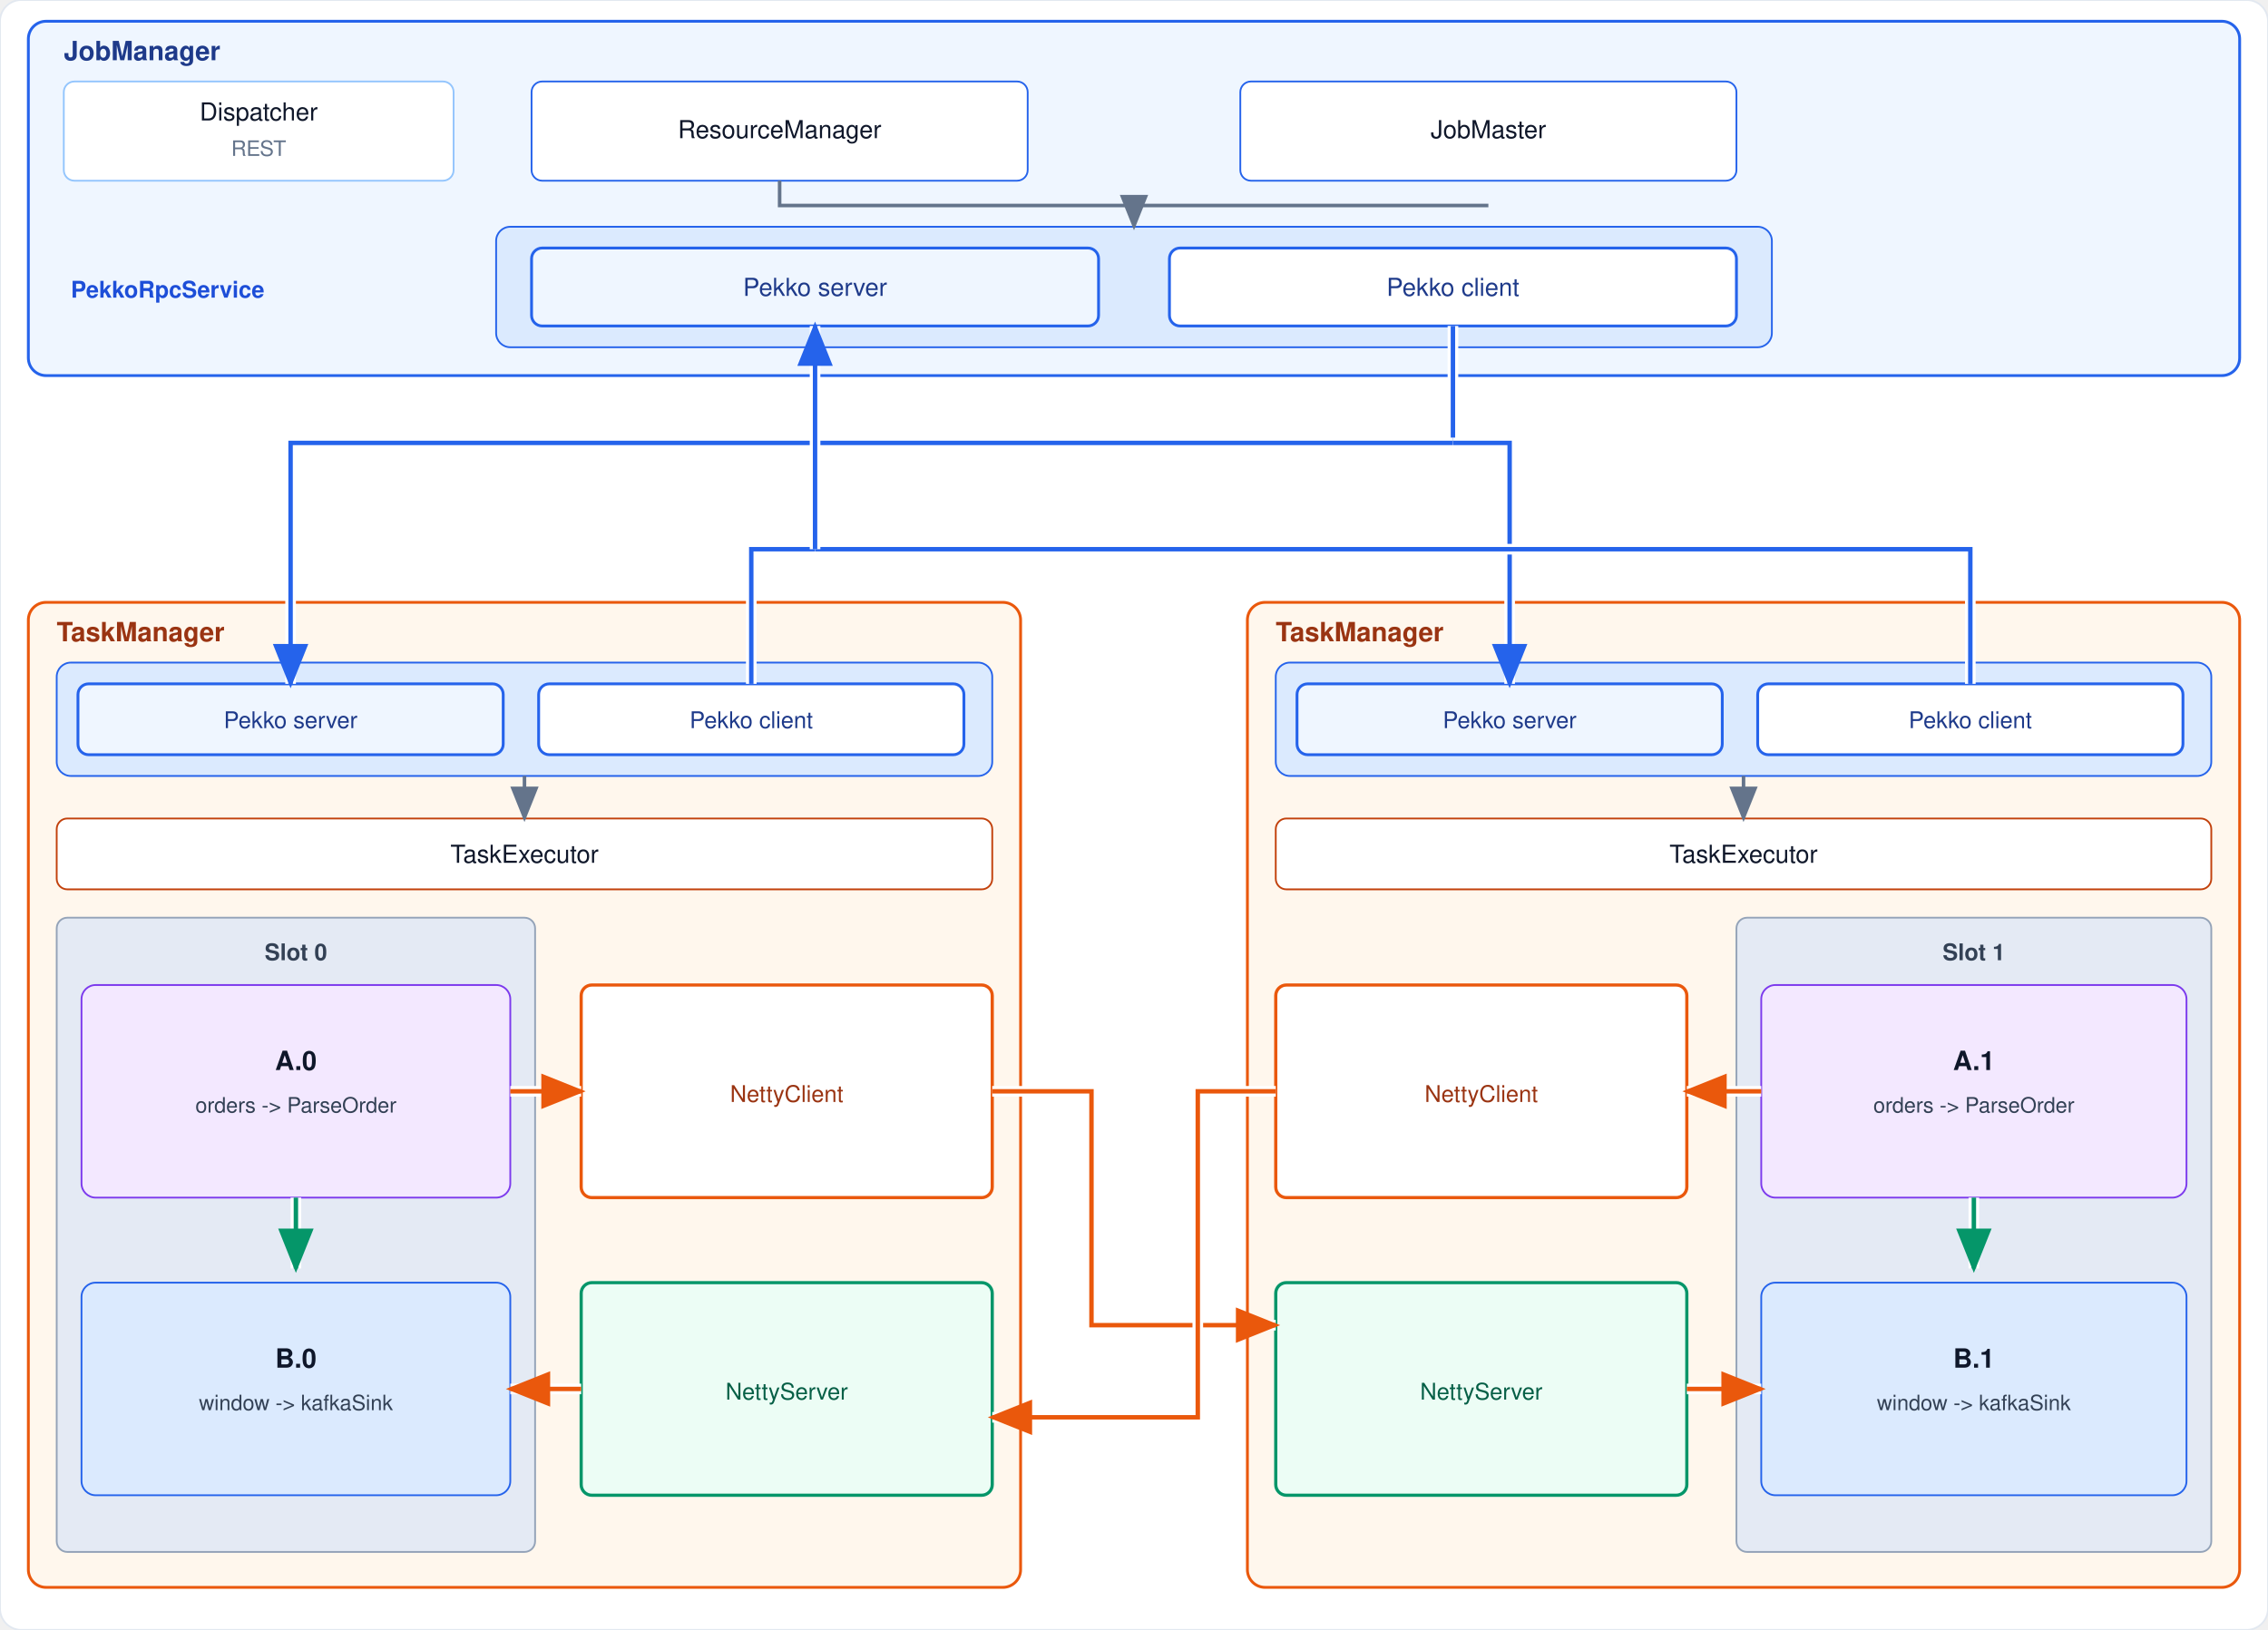
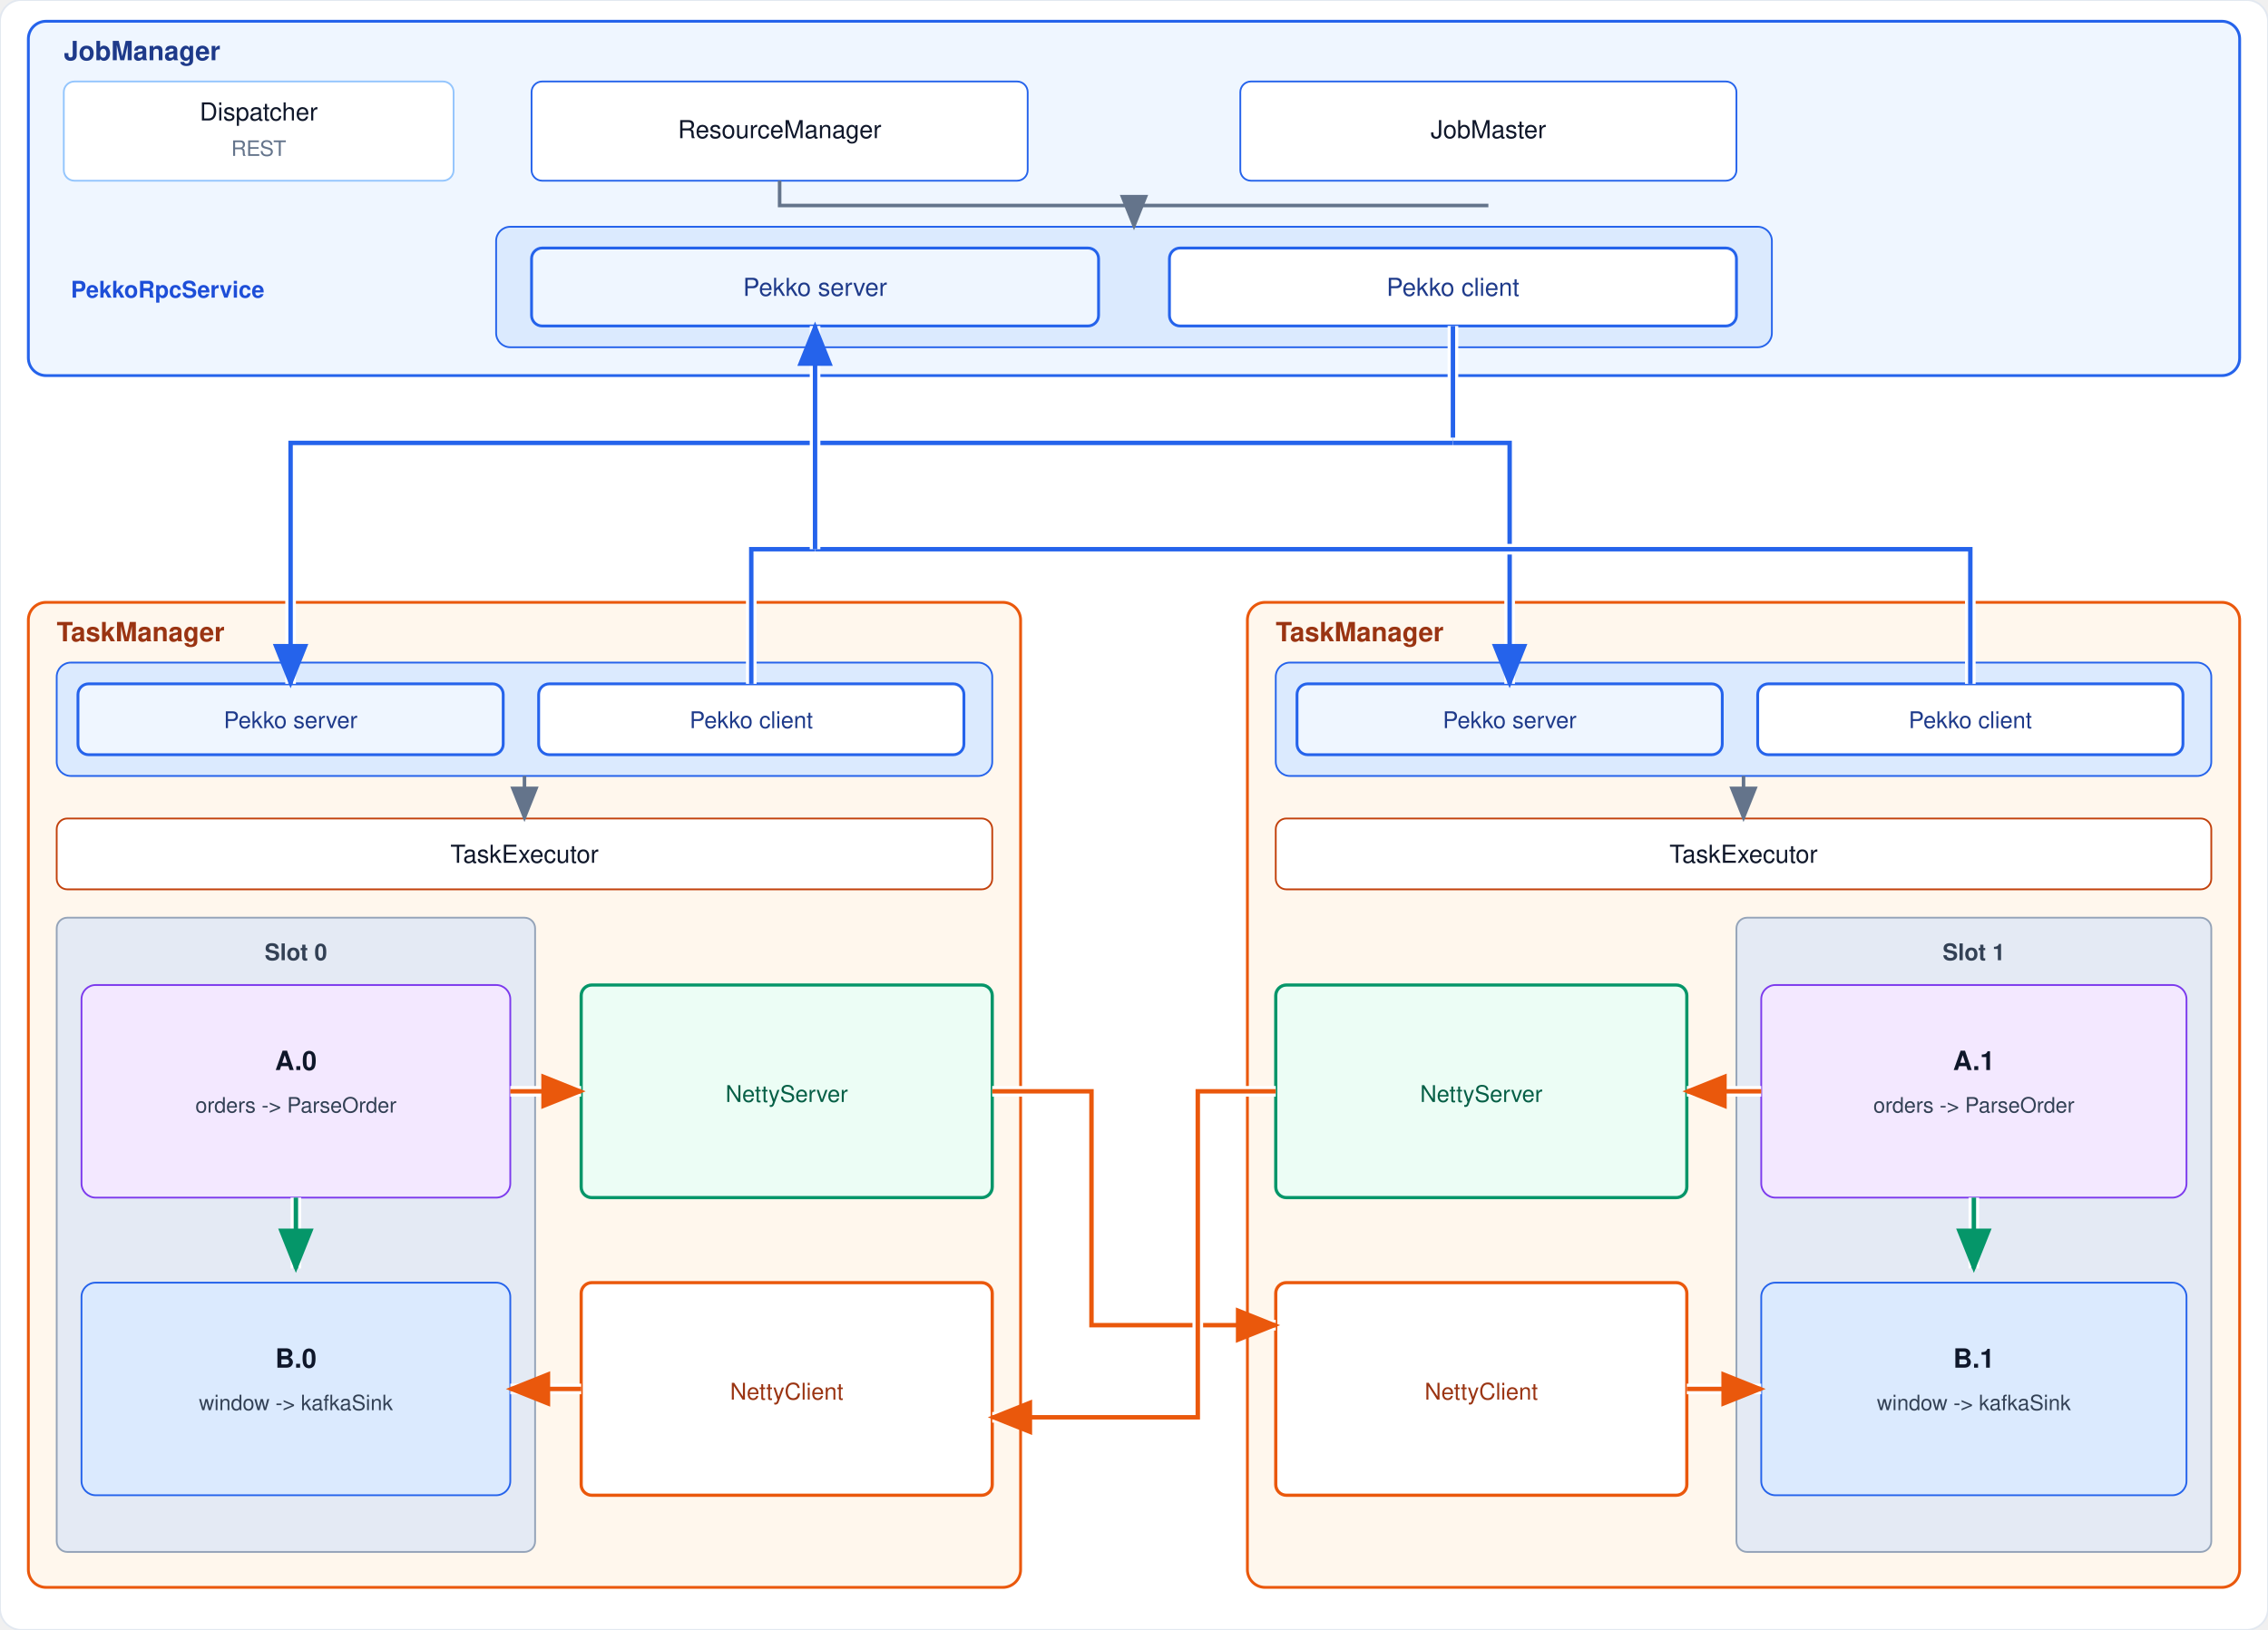
- <svg xmlns="http://www.w3.org/2000/svg" width="1280" height="920" viewBox="0 0 1280 920" role="img" aria-label="Orders-per-minute. ResourceManager and JobMaster join PekkoRpcService. Pekko client connects to the other process Pekko server. That server then reaches TaskExecutor. Shuffle records use NettyClient and NettyServer.">
+ <svg xmlns="http://www.w3.org/2000/svg" width="1280" height="920" viewBox="0 0 1280 920" role="img" aria-label="Orders-per-minute. ResourceManager and JobMaster join PekkoRpcService. Pekko client connects to the other process Pekko server. That server then reaches TaskExecutor. Shuffle records leave the producer's NettyServer and arrive at the consumer's NettyClient.">
  <defs>
    <marker id="rpc" markerWidth="10" markerHeight="8" refX="9" refY="4" orient="auto">
      <path d="M0,0 L10,4 L0,8 Z" fill="#2563eb" />
    </marker>
    <marker id="data" markerWidth="10" markerHeight="8" refX="9" refY="4" orient="auto">
      <path d="M0,0 L10,4 L0,8 Z" fill="#ea580c" />
    </marker>
    <marker id="local" markerWidth="10" markerHeight="8" refX="9" refY="4" orient="auto">
      <path d="M0,0 L10,4 L0,8 Z" fill="#059669" />
    </marker>
    <marker id="hand" markerWidth="10" markerHeight="8" refX="9" refY="4" orient="auto">
      <path d="M0,0 L10,4 L0,8 Z" fill="#64748b" />
    </marker>
  </defs>
  <rect width="1280" height="920" rx="12" fill="#ffffff" stroke="#e2e8f0" />
  <rect x="16" y="12" width="1248" height="200" rx="10" fill="#eff6ff" stroke="#2563eb" stroke-width="1.6" />
  <text x="36" y="34" font-family="Segoe UI, Helvetica, Arial, sans-serif" font-size="15" font-weight="700" fill="#1e3a8a">JobManager</text>
  <rect x="36" y="46" width="220" height="56" rx="6" fill="#ffffff" stroke="#93c5fd" />
  <text x="146" y="68" text-anchor="middle" font-family="Segoe UI, Helvetica, Arial, sans-serif" font-size="14" fill="#0f172a">Dispatcher</text>
  <text x="146" y="88" text-anchor="middle" font-family="Segoe UI, Helvetica, Arial, sans-serif" font-size="12" fill="#64748b">REST</text>
  <rect x="300" y="46" width="280" height="56" rx="6" fill="#ffffff" stroke="#2563eb" />
  <text x="440" y="78" text-anchor="middle" font-family="Segoe UI, Helvetica, Arial, sans-serif" font-size="14" fill="#0f172a">ResourceManager</text>
  <rect x="700" y="46" width="280" height="56" rx="6" fill="#ffffff" stroke="#2563eb" />
  <text x="840" y="78" text-anchor="middle" font-family="Segoe UI, Helvetica, Arial, sans-serif" font-size="14" fill="#0f172a">JobMaster</text>
  <text x="40" y="168" font-family="Segoe UI, Helvetica, Arial, sans-serif" font-size="13" font-weight="700" fill="#1d4ed8">PekkoRpcService</text>
  <rect x="280" y="128" width="720" height="68" rx="8" fill="#dbeafe" stroke="#2563eb" />
  <rect x="300" y="140" width="320" height="44" rx="6" fill="#eff6ff" stroke="#2563eb" stroke-width="1.6" />
  <text x="460" y="167" text-anchor="middle" font-family="Segoe UI, Helvetica, Arial, sans-serif" font-size="14" fill="#1e3a8a">Pekko server</text>
  <rect x="660" y="140" width="320" height="44" rx="6" fill="#ffffff" stroke="#2563eb" stroke-width="1.6" />
  <text x="820" y="167" text-anchor="middle" font-family="Segoe UI, Helvetica, Arial, sans-serif" font-size="14" fill="#1e3a8a">Pekko client</text>
  <rect x="16" y="340" width="560" height="556" rx="10" fill="#fff7ed" stroke="#ea580c" stroke-width="1.6" />
  <text x="32" y="362" font-family="Segoe UI, Helvetica, Arial, sans-serif" font-size="15" font-weight="700" fill="#9a3412">TaskManager</text>
  <rect x="32" y="374" width="528" height="64" rx="8" fill="#dbeafe" stroke="#2563eb" />
  <rect x="44" y="386" width="240" height="40" rx="6" fill="#eff6ff" stroke="#2563eb" stroke-width="1.6" />
  <text x="164" y="411" text-anchor="middle" font-family="Segoe UI, Helvetica, Arial, sans-serif" font-size="13" fill="#1e3a8a">Pekko server</text>
  <rect x="304" y="386" width="240" height="40" rx="6" fill="#ffffff" stroke="#2563eb" stroke-width="1.6" />
  <text x="424" y="411" text-anchor="middle" font-family="Segoe UI, Helvetica, Arial, sans-serif" font-size="13" fill="#1e3a8a">Pekko client</text>
  <rect x="32" y="462" width="528" height="40" rx="6" fill="#ffffff" stroke="#c2410c" />
  <text x="296" y="487" text-anchor="middle" font-family="Segoe UI, Helvetica, Arial, sans-serif" font-size="14" fill="#0f172a">TaskExecutor</text>
  <rect x="32" y="518" width="270" height="358" rx="6" fill="#e4eaf4" stroke="#94a3b8" />
  <text x="167" y="542" text-anchor="middle" font-family="Segoe UI, Helvetica, Arial, sans-serif" font-size="13" font-weight="700" fill="#334155">Slot 0</text>
  <rect x="46" y="556" width="242" height="120" rx="8" fill="#f3e8ff" stroke="#7c3aed" />
  <text x="167" y="604" text-anchor="middle" font-family="Segoe UI, Helvetica, Arial, sans-serif" font-size="15" font-weight="700" fill="#0f172a">A.0</text>
  <text x="167" y="628" text-anchor="middle" font-family="Segoe UI, Helvetica, Arial, sans-serif" font-size="12" fill="#334155">orders -&gt; ParseOrder</text>
  <rect x="46" y="724" width="242" height="120" rx="8" fill="#dbeafe" stroke="#2563eb" />
  <text x="167" y="772" text-anchor="middle" font-family="Segoe UI, Helvetica, Arial, sans-serif" font-size="15" font-weight="700" fill="#0f172a">B.0</text>
  <text x="167" y="796" text-anchor="middle" font-family="Segoe UI, Helvetica, Arial, sans-serif" font-size="12" fill="#334155">window -&gt; kafkaSink</text>
-   <rect x="328" y="556" width="232" height="120" rx="6" fill="#ffffff" stroke="#ea580c" stroke-width="1.8" />
-   <text x="444" y="622" text-anchor="middle" font-family="Segoe UI, Helvetica, Arial, sans-serif" font-size="13" fill="#9a3412">NettyClient</text>
-   <rect x="328" y="724" width="232" height="120" rx="6" fill="#ecfdf5" stroke="#059669" stroke-width="1.8" />
-   <text x="444" y="790" text-anchor="middle" font-family="Segoe UI, Helvetica, Arial, sans-serif" font-size="13" fill="#065f46">NettyServer</text>
+   <rect x="328" y="556" width="232" height="120" rx="6" fill="#ecfdf5" stroke="#059669" stroke-width="1.8" />
+   <text x="444" y="622" text-anchor="middle" font-family="Segoe UI, Helvetica, Arial, sans-serif" font-size="13" fill="#065f46">NettyServer</text>
+   <rect x="328" y="724" width="232" height="120" rx="6" fill="#ffffff" stroke="#ea580c" stroke-width="1.8" />
+   <text x="444" y="790" text-anchor="middle" font-family="Segoe UI, Helvetica, Arial, sans-serif" font-size="13" fill="#9a3412">NettyClient</text>
  <rect x="704" y="340" width="560" height="556" rx="10" fill="#fff7ed" stroke="#ea580c" stroke-width="1.6" />
  <text x="720" y="362" font-family="Segoe UI, Helvetica, Arial, sans-serif" font-size="15" font-weight="700" fill="#9a3412">TaskManager</text>
  <rect x="720" y="374" width="528" height="64" rx="8" fill="#dbeafe" stroke="#2563eb" />
  <rect x="732" y="386" width="240" height="40" rx="6" fill="#eff6ff" stroke="#2563eb" stroke-width="1.6" />
  <text x="852" y="411" text-anchor="middle" font-family="Segoe UI, Helvetica, Arial, sans-serif" font-size="13" fill="#1e3a8a">Pekko server</text>
  <rect x="992" y="386" width="240" height="40" rx="6" fill="#ffffff" stroke="#2563eb" stroke-width="1.6" />
  <text x="1112" y="411" text-anchor="middle" font-family="Segoe UI, Helvetica, Arial, sans-serif" font-size="13" fill="#1e3a8a">Pekko client</text>
  <rect x="720" y="462" width="528" height="40" rx="6" fill="#ffffff" stroke="#c2410c" />
  <text x="984" y="487" text-anchor="middle" font-family="Segoe UI, Helvetica, Arial, sans-serif" font-size="14" fill="#0f172a">TaskExecutor</text>
-   <rect x="720" y="556" width="232" height="120" rx="6" fill="#ffffff" stroke="#ea580c" stroke-width="1.8" />
-   <text x="836" y="622" text-anchor="middle" font-family="Segoe UI, Helvetica, Arial, sans-serif" font-size="13" fill="#9a3412">NettyClient</text>
-   <rect x="720" y="724" width="232" height="120" rx="6" fill="#ecfdf5" stroke="#059669" stroke-width="1.8" />
-   <text x="836" y="790" text-anchor="middle" font-family="Segoe UI, Helvetica, Arial, sans-serif" font-size="13" fill="#065f46">NettyServer</text>
+   <rect x="720" y="556" width="232" height="120" rx="6" fill="#ecfdf5" stroke="#059669" stroke-width="1.8" />
+   <text x="836" y="622" text-anchor="middle" font-family="Segoe UI, Helvetica, Arial, sans-serif" font-size="13" fill="#065f46">NettyServer</text>
+   <rect x="720" y="724" width="232" height="120" rx="6" fill="#ffffff" stroke="#ea580c" stroke-width="1.8" />
+   <text x="836" y="790" text-anchor="middle" font-family="Segoe UI, Helvetica, Arial, sans-serif" font-size="13" fill="#9a3412">NettyClient</text>
  <rect x="980" y="518" width="268" height="358" rx="6" fill="#e4eaf4" stroke="#94a3b8" />
  <text x="1114" y="542" text-anchor="middle" font-family="Segoe UI, Helvetica, Arial, sans-serif" font-size="13" font-weight="700" fill="#334155">Slot 1</text>
  <rect x="994" y="556" width="240" height="120" rx="8" fill="#f3e8ff" stroke="#7c3aed" />
  <text x="1114" y="604" text-anchor="middle" font-family="Segoe UI, Helvetica, Arial, sans-serif" font-size="15" font-weight="700" fill="#0f172a">A.1</text>
  <text x="1114" y="628" text-anchor="middle" font-family="Segoe UI, Helvetica, Arial, sans-serif" font-size="12" fill="#334155">orders -&gt; ParseOrder</text>
  <rect x="994" y="724" width="240" height="120" rx="8" fill="#dbeafe" stroke="#2563eb" />
  <text x="1114" y="772" text-anchor="middle" font-family="Segoe UI, Helvetica, Arial, sans-serif" font-size="15" font-weight="700" fill="#0f172a">B.1</text>
  <text x="1114" y="796" text-anchor="middle" font-family="Segoe UI, Helvetica, Arial, sans-serif" font-size="12" fill="#334155">window -&gt; kafkaSink</text>
  <polyline points="440,102 440,116 840,116" fill="none" stroke="#64748b" stroke-width="2" />
  <line x1="640" y1="116" x2="640" y2="128" stroke="#64748b" stroke-width="2" marker-end="url(#hand)" />
  <line x1="296" y1="438" x2="296" y2="462" stroke="#64748b" stroke-width="2" marker-end="url(#hand)" />
  <line x1="984" y1="438" x2="984" y2="462" stroke="#64748b" stroke-width="2" marker-end="url(#hand)" />
  <line x1="820" y1="184" x2="820" y2="250" stroke="#ffffff" stroke-width="6" />
  <line x1="820" y1="184" x2="820" y2="250" stroke="#2563eb" stroke-width="2.5" />
  <polyline points="820,250 164,250 164,386" fill="none" stroke="#ffffff" stroke-width="6" />
  <polyline points="820,250 164,250 164,386" fill="none" stroke="#2563eb" stroke-width="2.5" marker-end="url(#rpc)" />
  <polyline points="820,250 852,250 852,386" fill="none" stroke="#ffffff" stroke-width="6" />
  <polyline points="820,250 852,250 852,386" fill="none" stroke="#2563eb" stroke-width="2.5" marker-end="url(#rpc)" />
  <polyline points="424,386 424,310 460,310" fill="none" stroke="#ffffff" stroke-width="6" />
  <polyline points="424,386 424,310 460,310" fill="none" stroke="#2563eb" stroke-width="2.5" />
  <polyline points="1112,386 1112,310 460,310" fill="none" stroke="#ffffff" stroke-width="6" />
  <polyline points="1112,386 1112,310 460,310" fill="none" stroke="#2563eb" stroke-width="2.5" />
  <line x1="460" y1="310" x2="460" y2="184" stroke="#ffffff" stroke-width="6" />
  <line x1="460" y1="310" x2="460" y2="184" stroke="#2563eb" stroke-width="2.5" marker-end="url(#rpc)" />
  <line x1="167" y1="676" x2="167" y2="716" stroke="#ffffff" stroke-width="6" />
  <line x1="167" y1="676" x2="167" y2="716" stroke="#059669" stroke-width="2.5" marker-end="url(#local)" />
  <line x1="1114" y1="676" x2="1114" y2="716" stroke="#ffffff" stroke-width="6" />
  <line x1="1114" y1="676" x2="1114" y2="716" stroke="#059669" stroke-width="2.5" marker-end="url(#local)" />
  <line x1="288" y1="616" x2="328" y2="616" stroke="#ffffff" stroke-width="6" />
  <line x1="288" y1="616" x2="328" y2="616" stroke="#ea580c" stroke-width="2.5" marker-end="url(#data)" />
  <line x1="328" y1="784" x2="288" y2="784" stroke="#ffffff" stroke-width="6" />
  <line x1="328" y1="784" x2="288" y2="784" stroke="#ea580c" stroke-width="2.5" marker-end="url(#data)" />
  <line x1="994" y1="616" x2="952" y2="616" stroke="#ffffff" stroke-width="6" />
  <line x1="994" y1="616" x2="952" y2="616" stroke="#ea580c" stroke-width="2.5" marker-end="url(#data)" />
  <line x1="952" y1="784" x2="994" y2="784" stroke="#ffffff" stroke-width="6" />
  <line x1="952" y1="784" x2="994" y2="784" stroke="#ea580c" stroke-width="2.5" marker-end="url(#data)" />
  <polyline points="560,616 616,616 616,748 720,748" fill="none" stroke="#ffffff" stroke-width="6" />
  <polyline points="560,616 616,616 616,748 720,748" fill="none" stroke="#ea580c" stroke-width="2.5" marker-end="url(#data)" />
  <polyline points="720,616 676,616 676,800 560,800" fill="none" stroke="#ffffff" stroke-width="6" />
  <polyline points="720,616 676,616 676,800 560,800" fill="none" stroke="#ea580c" stroke-width="2.5" marker-end="url(#data)" />
</svg>
